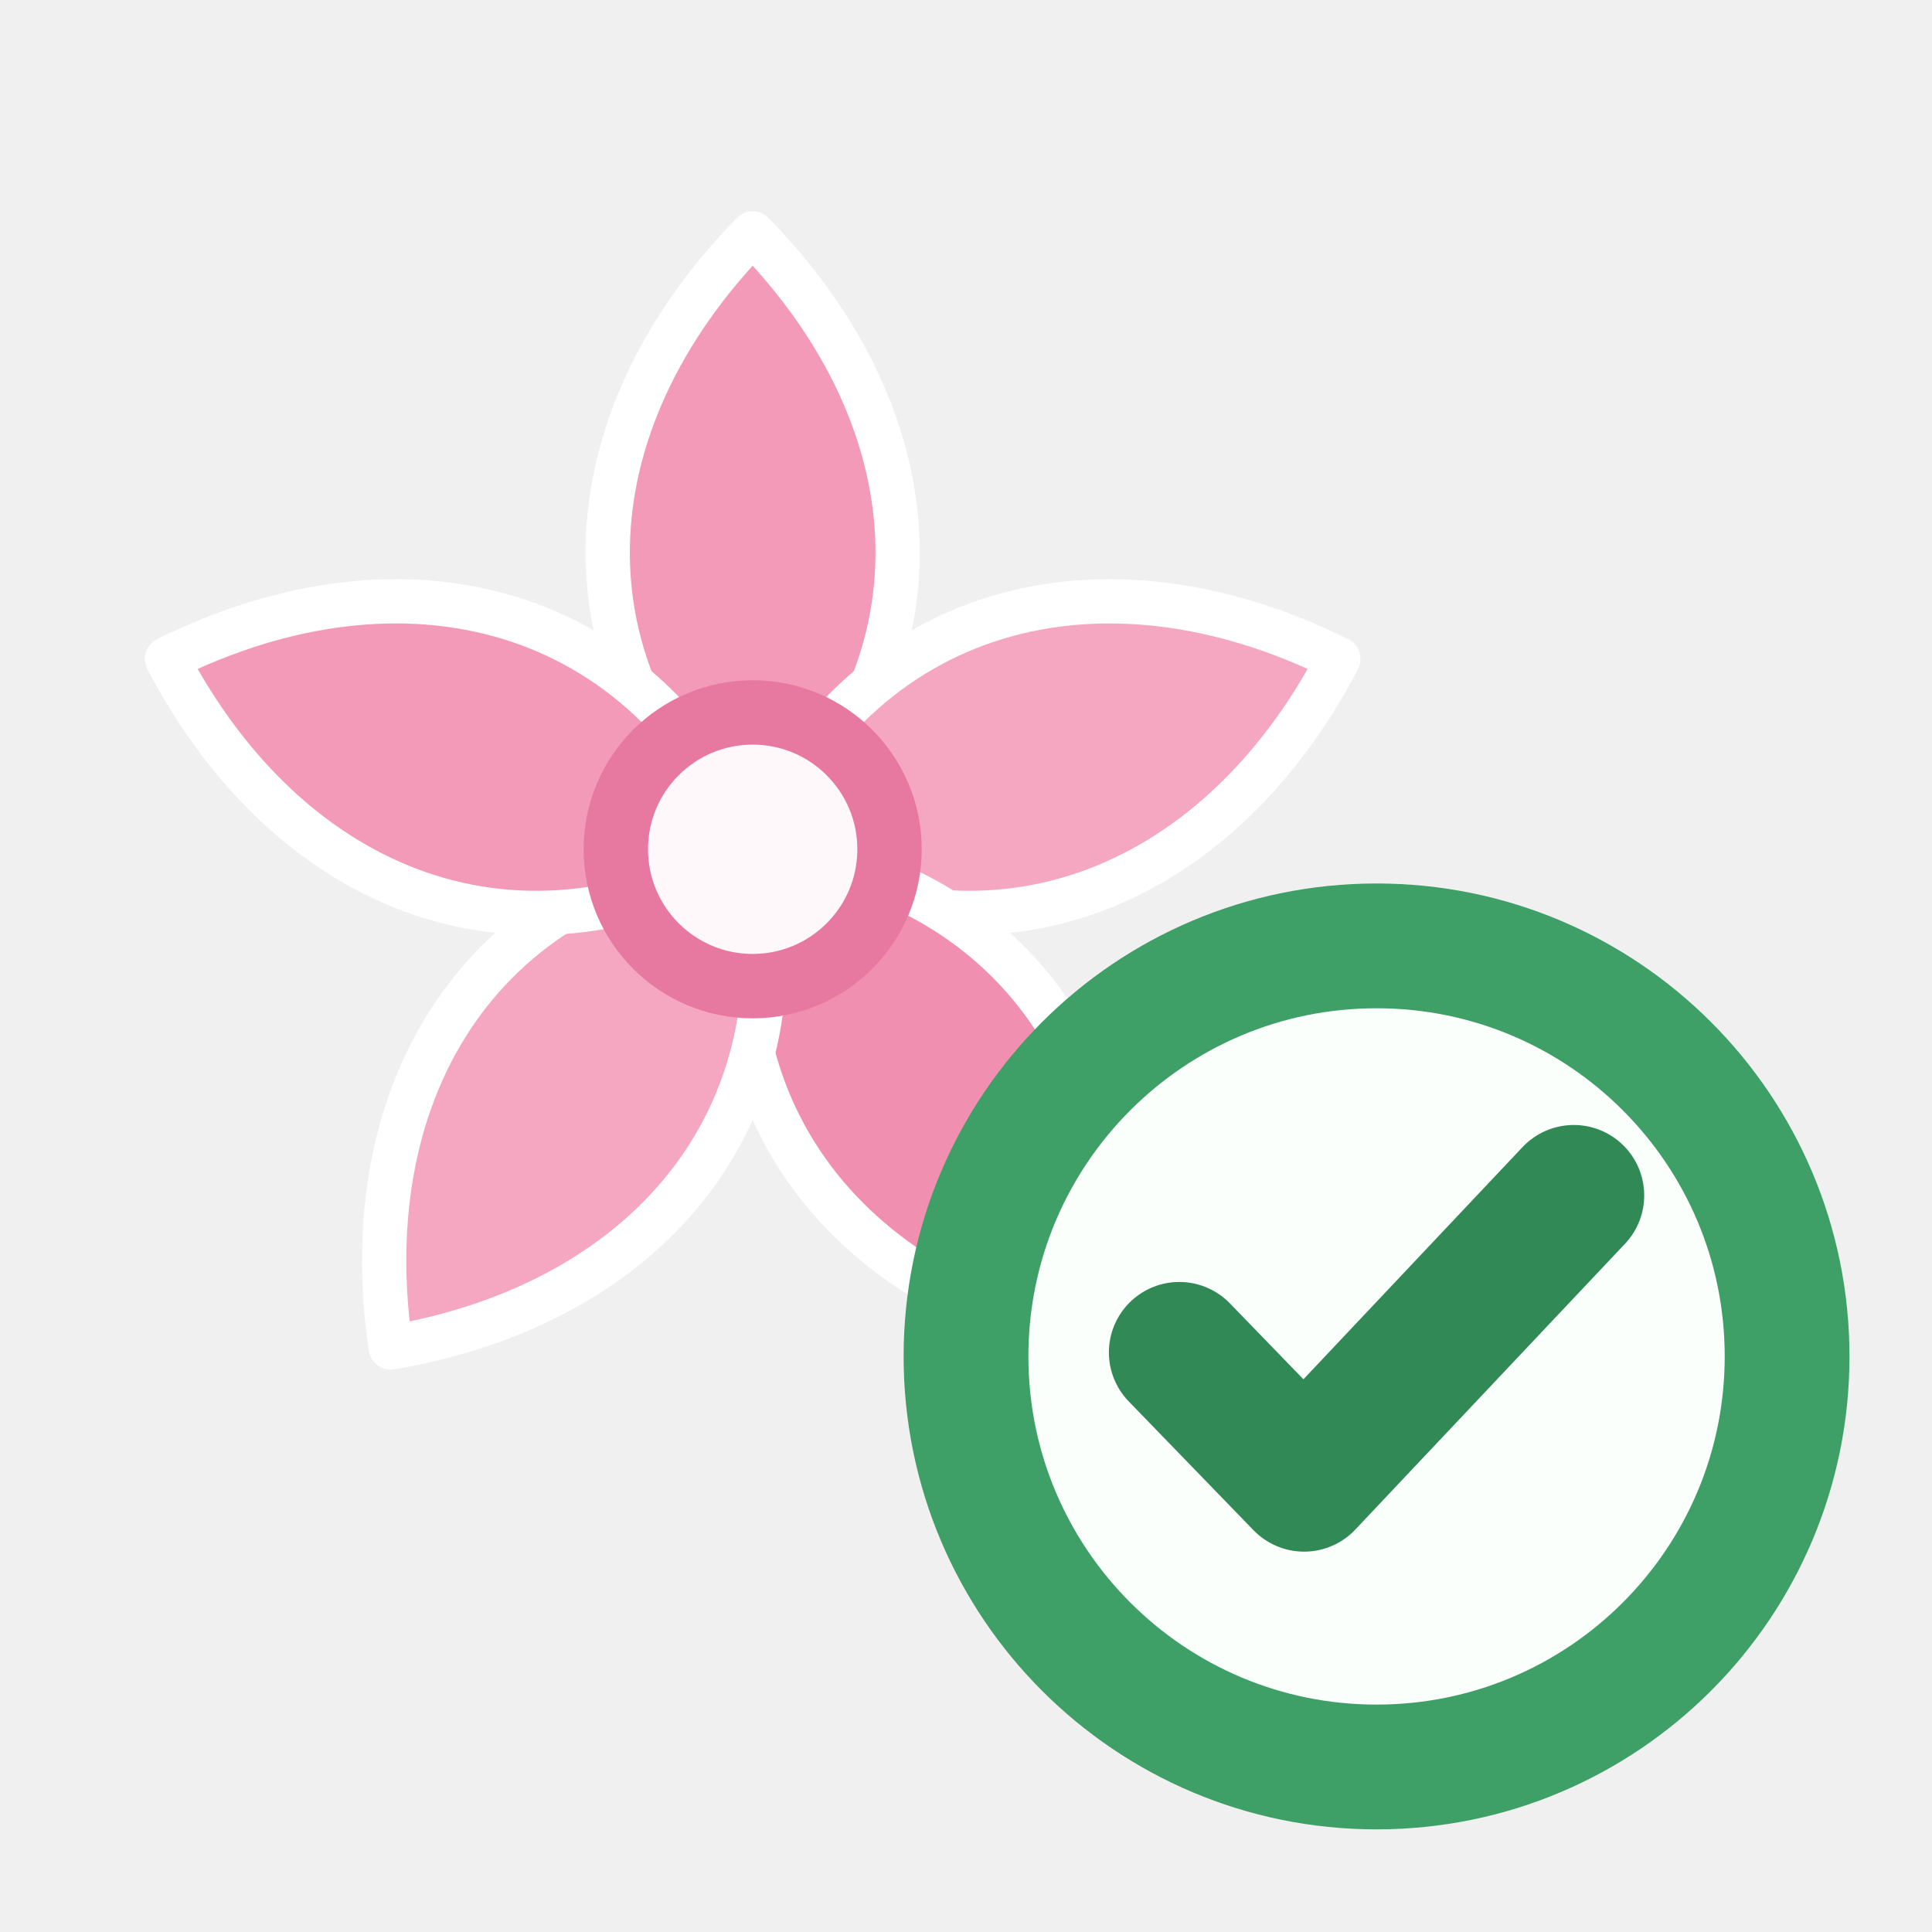
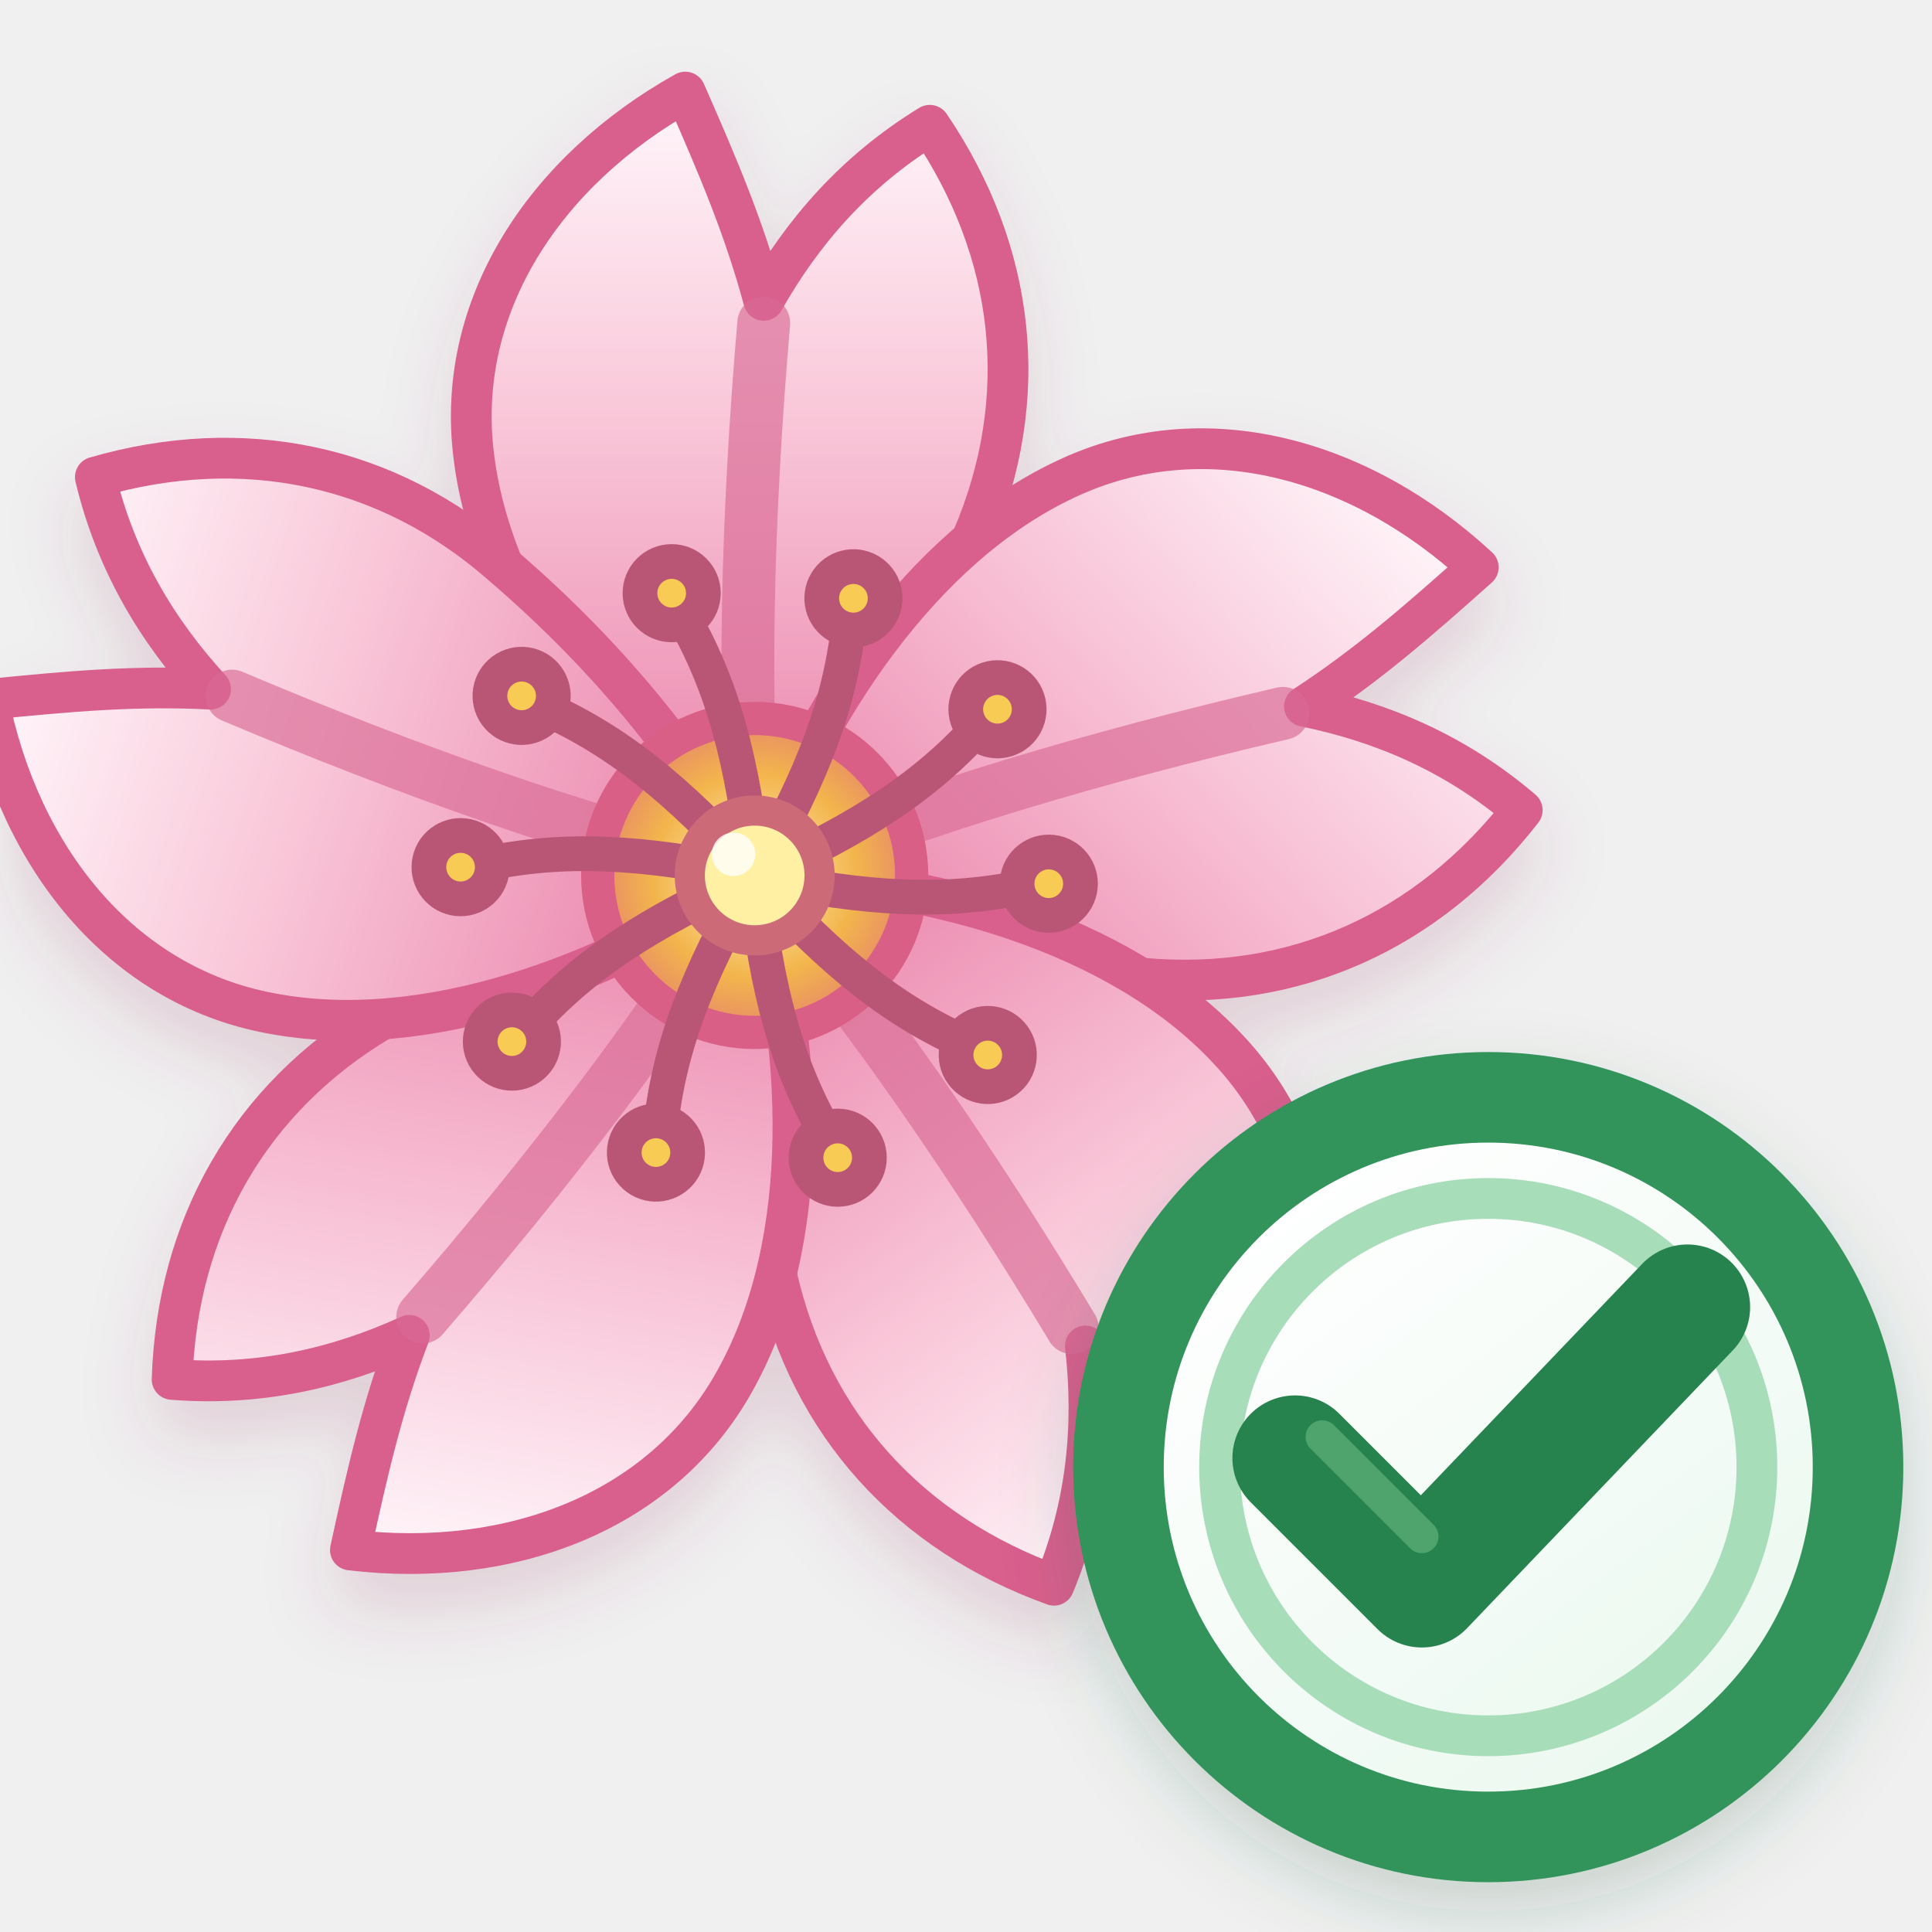
- <svg xmlns="http://www.w3.org/2000/svg" viewBox="0 0 24 24" fill="none">
-   <g stroke="#FFFFFF" stroke-width=".55" stroke-linejoin="round">
-     <path d="M9.35 10.55C6.85 8.35 7.05 5.25 9.35 2.9c2.3 2.35 2.5 5.45 0 7.65Z" fill="#F39AB9" />
-     <path d="M9.35 10.55C6.85 8.35 7.05 5.25 9.35 2.9c2.3 2.35 2.5 5.45 0 7.65Z" fill="#F5A7C2" transform="rotate(72 9.35 10.55)" />
-     <path d="M9.35 10.55C6.85 8.35 7.05 5.25 9.35 2.9c2.3 2.35 2.5 5.45 0 7.65Z" fill="#F08FAF" transform="rotate(144 9.35 10.55)" />
-     <path d="M9.35 10.55C6.85 8.35 7.05 5.25 9.35 2.9c2.3 2.35 2.5 5.45 0 7.65Z" fill="#F5A7C2" transform="rotate(216 9.35 10.55)" />
-     <path d="M9.35 10.55C6.85 8.35 7.05 5.25 9.35 2.9c2.3 2.35 2.5 5.45 0 7.65Z" fill="#F39AB9" transform="rotate(288 9.35 10.55)" />
+ <svg xmlns="http://www.w3.org/2000/svg" viewBox="0 0 64 64" fill="none">
+   <defs>
+     <linearGradient id="petal-a" x1="25" y1="3" x2="25" y2="29" gradientUnits="userSpaceOnUse">
+       <stop stop-color="#FFF7FB" />
+       <stop offset=".42" stop-color="#F9C6D8" />
+       <stop offset="1" stop-color="#E97EA7" />
+     </linearGradient>
+     <linearGradient id="petal-b" x1="17" y1="5" x2="29" y2="30" gradientUnits="userSpaceOnUse">
+       <stop stop-color="#FFF9FC" />
+       <stop offset=".48" stop-color="#F7BBD1" />
+       <stop offset="1" stop-color="#E675A0" />
+     </linearGradient>
+     <radialGradient id="flower-heart" cx="0" cy="0" r="1" gradientTransform="translate(25 29) rotate(90) scale(7.5)" gradientUnits="userSpaceOnUse">
+       <stop stop-color="#FFF5C8" />
+       <stop offset=".45" stop-color="#F3B54C" />
+       <stop offset="1" stop-color="#D95788" />
+     </radialGradient>
+     <linearGradient id="seal-fill" x1="42" y1="39" x2="57" y2="59" gradientUnits="userSpaceOnUse">
+       <stop stop-color="#FFFFFF" />
+       <stop offset="1" stop-color="#EAF8EF" />
+     </linearGradient>
+     <filter id="soft-shadow" x="-20%" y="-20%" width="150%" height="150%">
+       <feDropShadow dx="0" dy="1.2" stdDeviation="1.15" flood-color="#9E3F69" flood-opacity=".18" />
+     </filter>
+     <filter id="seal-shadow" x="-30%" y="-30%" width="170%" height="170%">
+       <feDropShadow dx="0" dy="1" stdDeviation="1.2" flood-color="#236842" flood-opacity=".2" />
+     </filter>
+     <path id="somei-petal" d="M25 29C20.4 25.5 16.35 20.35 15.7 15.15C15.05 10.15 18.05 5.65 22.7 3.05C23.8 5.55 24.65 7.55 25.3 9.95C26.6 7.65 28.35 5.65 30.8 4.15C33.65 8.35 34.2 13.2 32.2 17.85C30.35 22.3 27.85 26.1 25 29Z" />
+     <path id="petal-vein" d="M25 28.2C24.6 23.2 24.75 17.1 25.3 10.7" />
+     <g id="stamen">
+       <path d="M25 28.8C24.6 25.2 23.95 22.7 22.55 20.3" />
+       <circle cx="22.25" cy="19.65" r="1.05" />
+     </g>
+   </defs>
+   <g filter="url(#soft-shadow)">
+     <g stroke="#D95F8D" stroke-width="1.35" stroke-linejoin="round">
+       <use href="#somei-petal" fill="url(#petal-a)" />
+       <use href="#somei-petal" fill="url(#petal-b)" transform="rotate(72 25 29)" />
+       <use href="#somei-petal" fill="url(#petal-a)" transform="rotate(144 25 29)" />
+       <use href="#somei-petal" fill="url(#petal-b)" transform="rotate(216 25 29)" />
+       <use href="#somei-petal" fill="url(#petal-a)" transform="rotate(288 25 29)" />
+     </g>
+     <g stroke="#D96B94" stroke-width="1.75" stroke-linecap="round" opacity=".66">
+       <use href="#petal-vein" />
+       <use href="#petal-vein" transform="rotate(72 25 29)" />
+       <use href="#petal-vein" transform="rotate(144 25 29)" />
+       <use href="#petal-vein" transform="rotate(216 25 29)" />
+       <use href="#petal-vein" transform="rotate(288 25 29)" />
+     </g>
+     <circle cx="25" cy="29" r="5.2" fill="url(#flower-heart)" stroke="#D95F86" stroke-width="1.1" />
+     <g fill="#F8CB55" stroke="#B95675" stroke-width="1.15" stroke-linecap="round">
+       <use href="#stamen" />
+       <use href="#stamen" transform="rotate(36 25 29)" />
+       <use href="#stamen" transform="rotate(72 25 29)" />
+       <use href="#stamen" transform="rotate(108 25 29)" />
+       <use href="#stamen" transform="rotate(144 25 29)" />
+       <use href="#stamen" transform="rotate(180 25 29)" />
+       <use href="#stamen" transform="rotate(216 25 29)" />
+       <use href="#stamen" transform="rotate(252 25 29)" />
+       <use href="#stamen" transform="rotate(288 25 29)" />
+       <use href="#stamen" transform="rotate(324 25 29)" />
+     </g>
+     <circle cx="25" cy="29" r="2.15" fill="#FFF0A4" stroke="#CC6A78" stroke-width="1" />
+     <circle cx="24.3" cy="28.3" r=".72" fill="#FFFFFF" opacity=".78" />
  </g>
-   <circle cx="9.35" cy="10.55" r="1.7" fill="#FFF8FB" stroke="#E779A1" stroke-width=".8" />
-   <circle cx="17.1" cy="16.85" r="5.1" fill="#FAFFFC" stroke="#3E9F67" stroke-width="1.55" />
-   <path d="m14.65 16.8 1.55 1.6 3.35-3.55" stroke="#318956" stroke-width="1.75" stroke-linecap="round" stroke-linejoin="round" />
+   <g filter="url(#seal-shadow)">
+     <circle cx="49.3" cy="48.6" r="12.25" fill="url(#seal-fill)" stroke="#32945A" stroke-width="3" />
+     <circle cx="49.3" cy="48.6" r="8.9" stroke="#A8DDBA" stroke-width="1.35" />
+     <path d="M42.9 48.3L47.1 52.5L55.9 43.3" stroke="#27834E" stroke-width="4.15" stroke-linecap="round" stroke-linejoin="round" />
+     <path d="M43.8 47.6L47.1 50.9" stroke="#65B580" stroke-width="1.1" stroke-linecap="round" opacity=".65" />
+   </g>
</svg>
